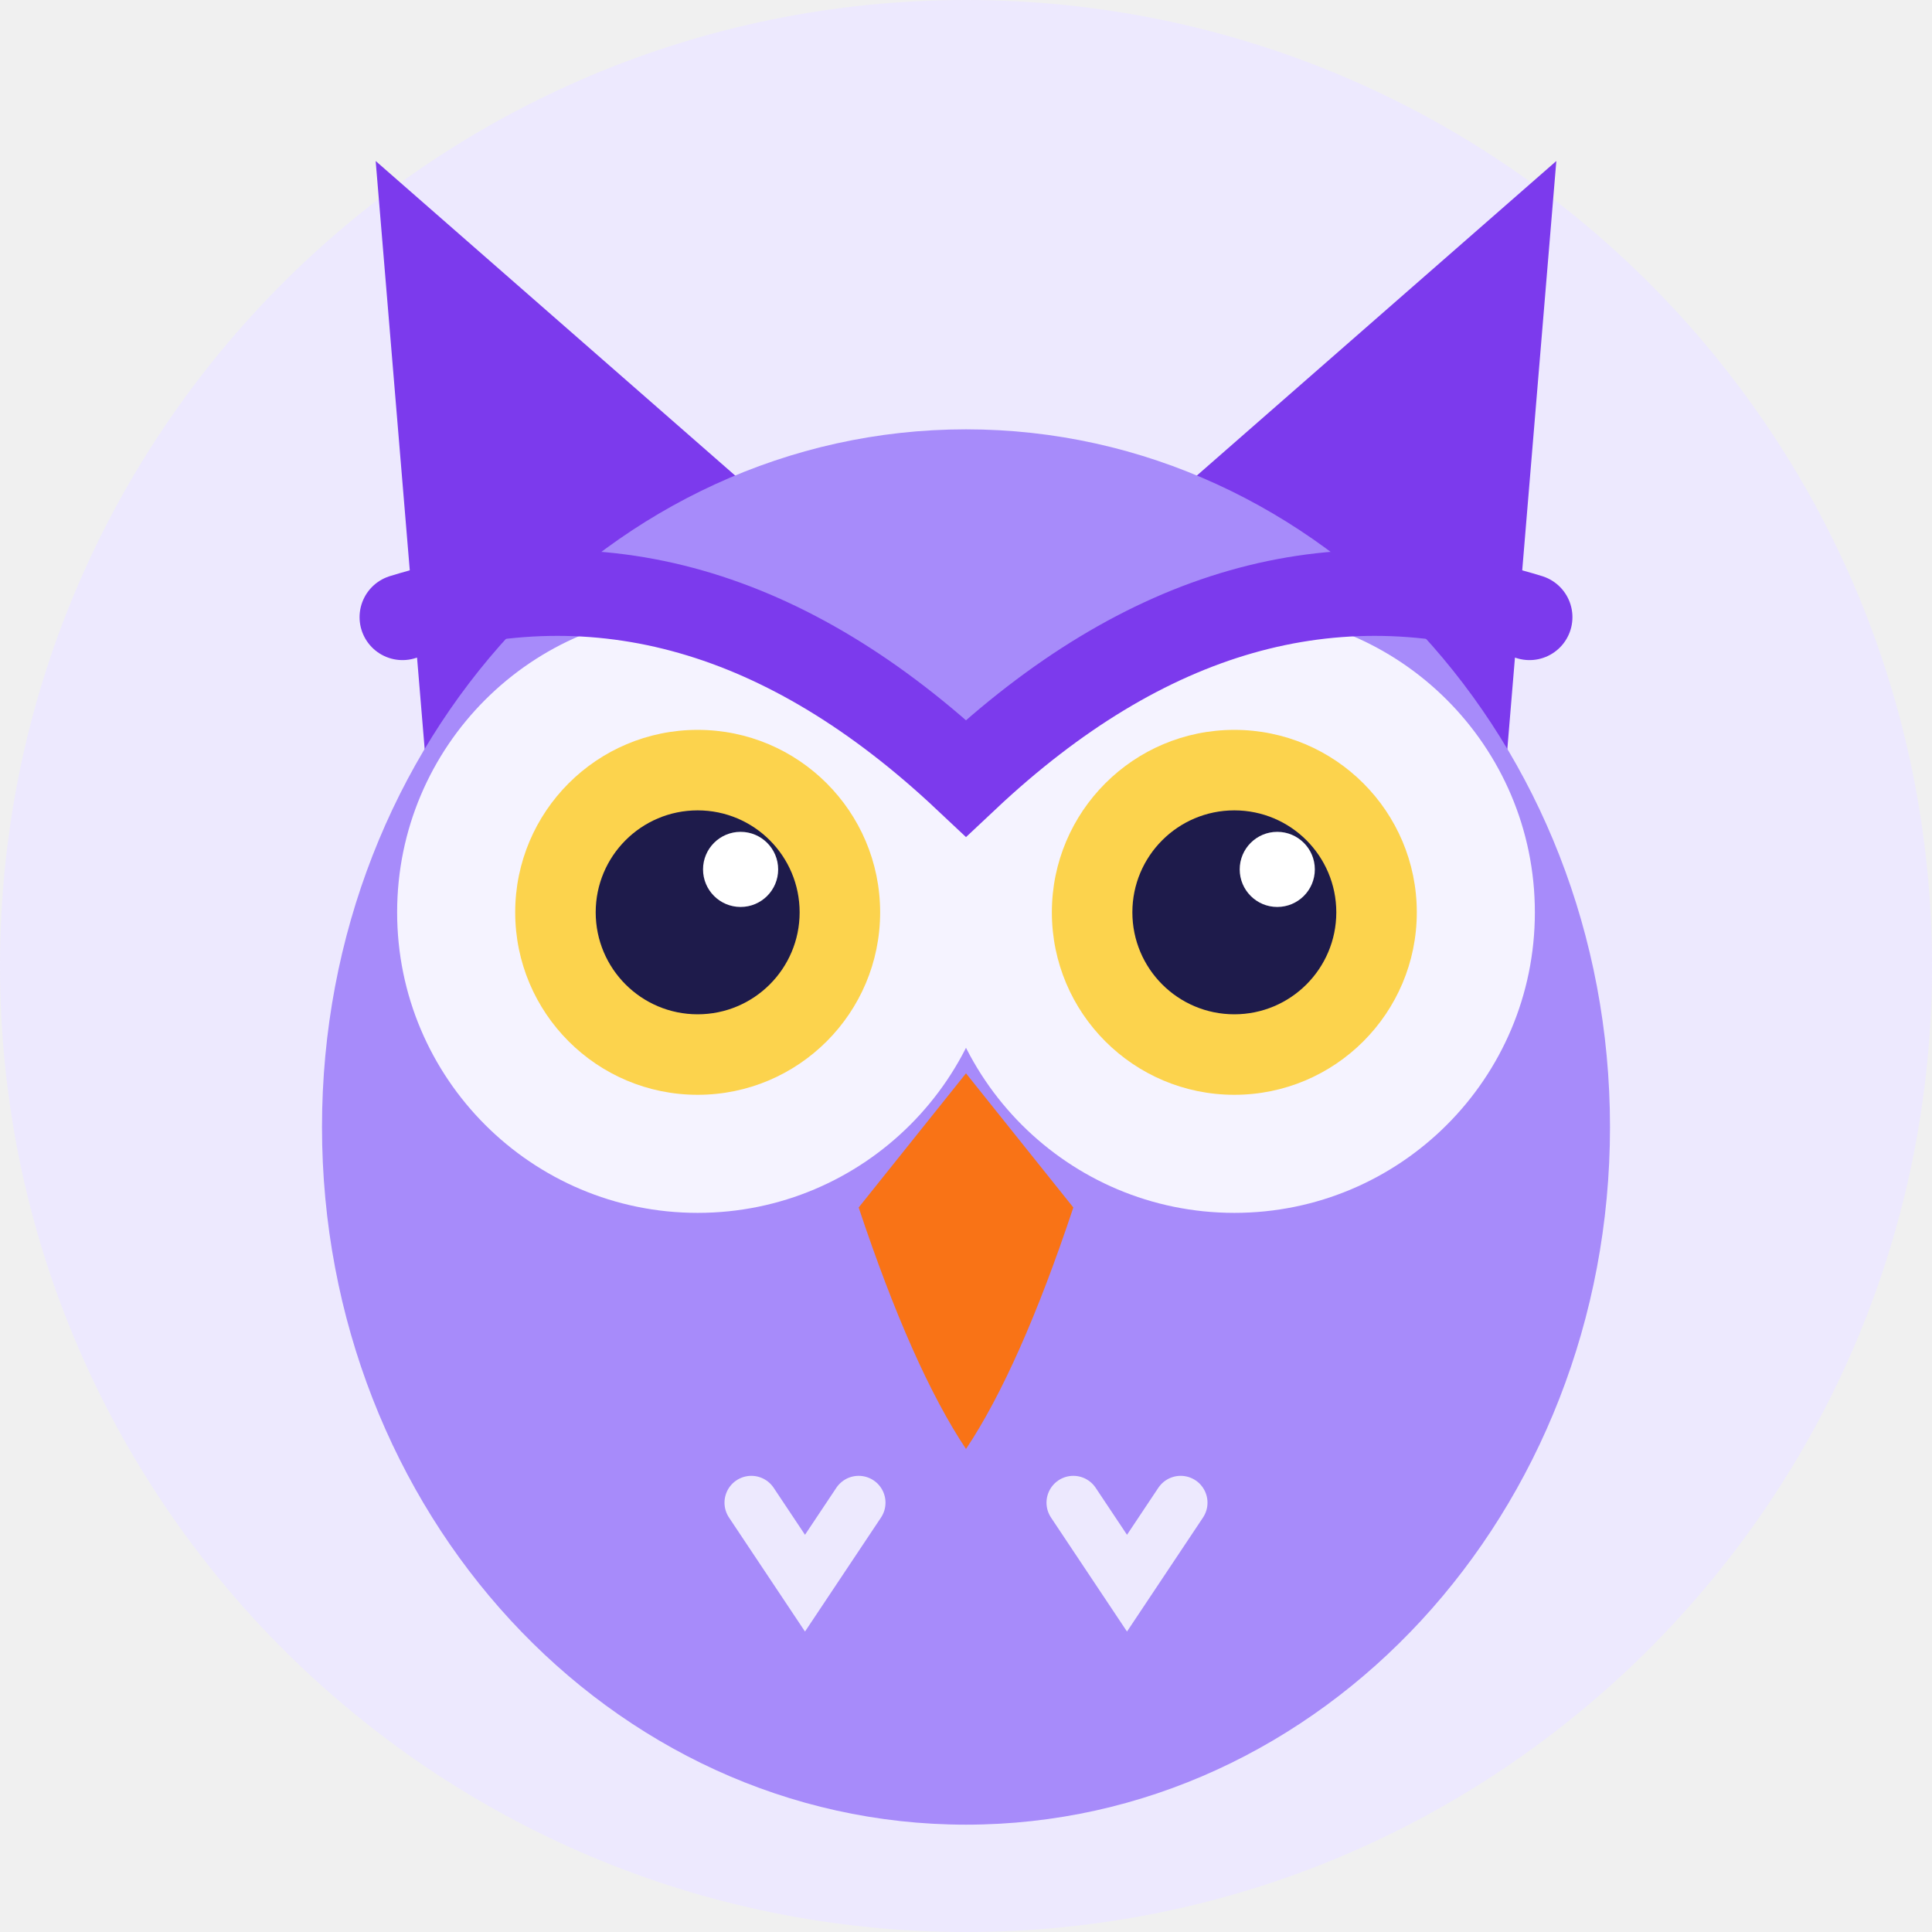
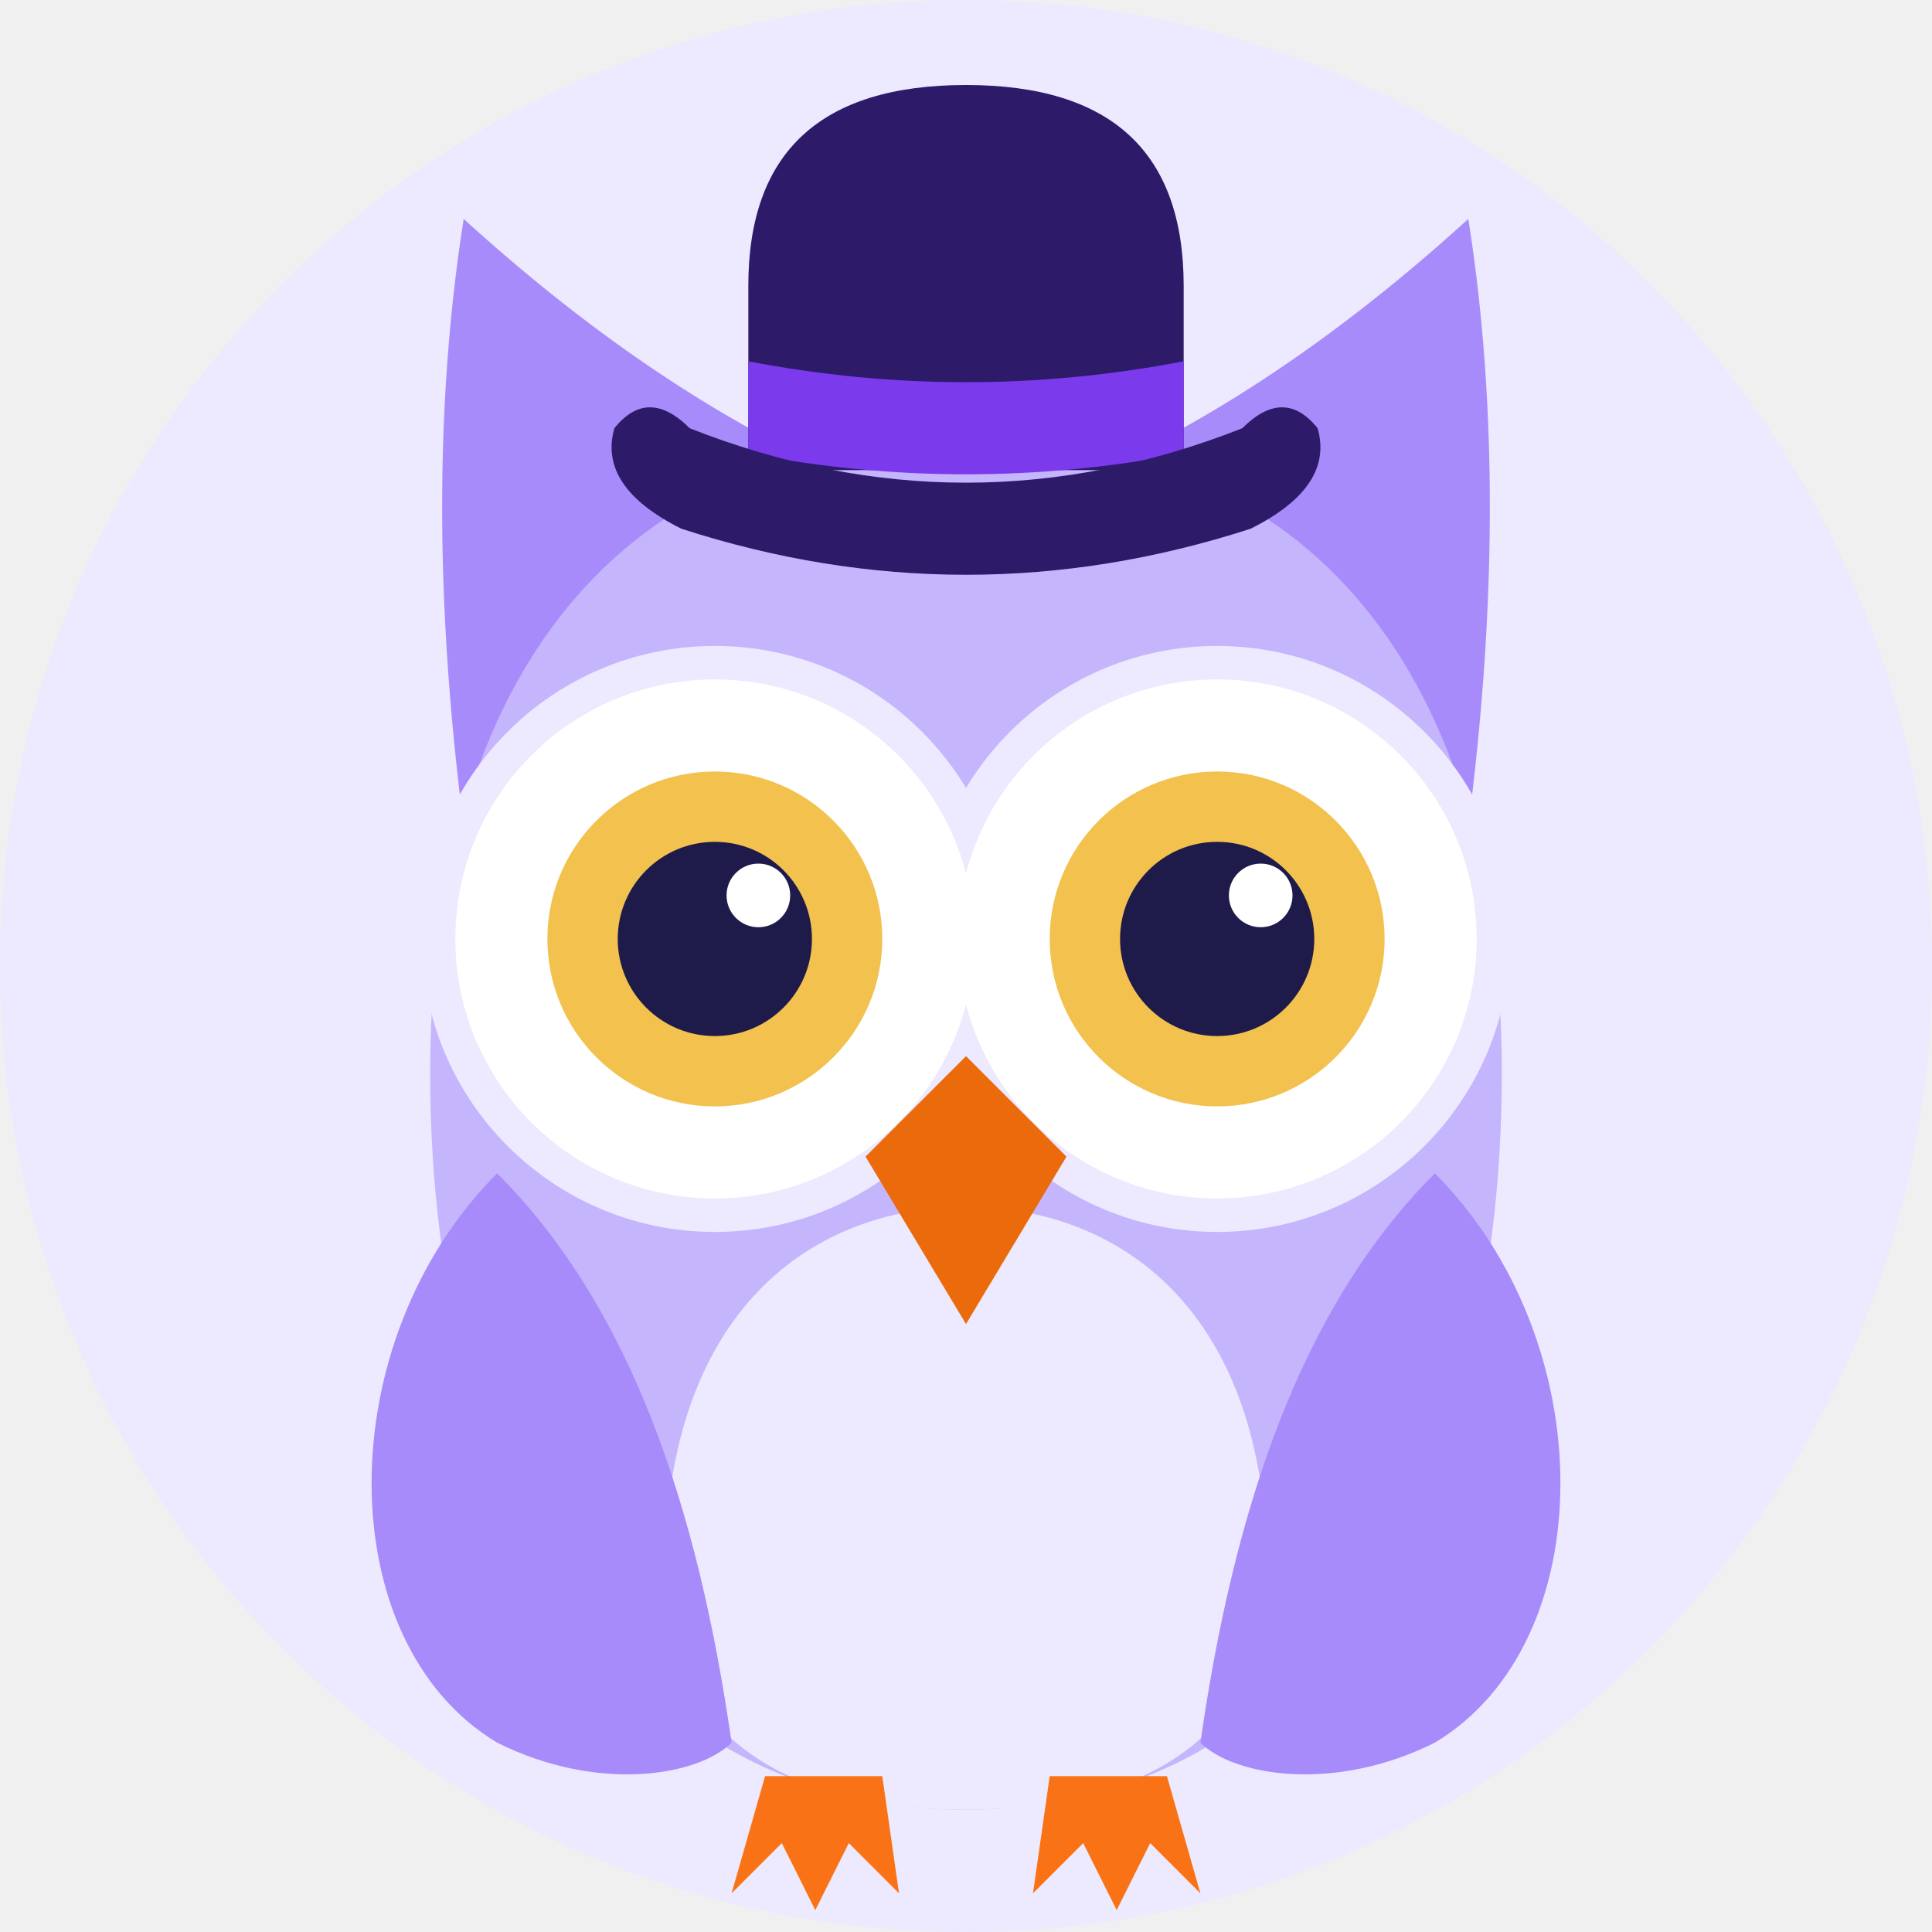
- <svg xmlns="http://www.w3.org/2000/svg" viewBox="0 0 36 36" width="36" height="36" fill="none">
-   <circle cx="18" cy="18" r="18" fill="#EDE9FE" />
-   <path d="M8 15 L7 3 L15 10 Z" fill="#7C3AED" />
-   <path d="M28 15 L29 3 L21 10 Z" fill="#7C3AED" />
-   <ellipse cx="18" cy="21" rx="12" ry="13" fill="#A78BFA" />
-   <circle cx="13" cy="17" r="5.6" fill="#F5F3FF" />
-   <circle cx="23" cy="17" r="5.6" fill="#F5F3FF" />
-   <path d="M7.5 11.5 Q13 9.8 18 14.5 Q23 9.8 28.5 11.5" stroke="#7C3AED" stroke-width="1.6" stroke-linecap="round" fill="none" />
-   <circle cx="13" cy="17" r="3.4" fill="#FCD34D" />
-   <circle cx="23" cy="17" r="3.4" fill="#FCD34D" />
-   <circle cx="13" cy="17" r="1.9" fill="#1E1B4B" />
-   <circle cx="23" cy="17" r="1.9" fill="#1E1B4B" />
-   <circle cx="13.8" cy="16.2" r="0.7" fill="white" />
-   <circle cx="23.8" cy="16.2" r="0.7" fill="white" />
-   <path d="M18 20 L16 22.5 Q17 25.5 18 27 Q19 25.5 20 22.5 Z" fill="#F97316" />
-   <path d="M14 28 L15 29.5 L16 28 M20 28 L21 29.5 L22 28" stroke="#EDE9FE" stroke-width="1" stroke-linecap="round" fill="none" />
+ <svg xmlns="http://www.w3.org/2000/svg" viewBox="0 0 120 120" width="120" height="120" fill="none">
+   <circle cx="60" cy="60" r="60" fill="#EDE9FE" />
+   <g transform="translate(8 -2) scale(1.04)">
+     <path d="M 21 58 Q 17 34 20 15 Q 31 25 42 30 Z" fill="#A78BFA" />
+     <path d="M 79 58 Q 83 34 80 15 Q 69 25 58 30 Z" fill="#A78BFA" />
+     <path d="M 50 28 C 72 28 82 44 82 66 C 82 92 70 110 50 110 C 30 110 18 92 18 66 C 18 44 28 28 50 28 Z" fill="#C4B5FD" />
+     <path d="M 32 96 C 32 80 41 74 50 74 C 59 74 68 80 68 96 C 68 106 60 110 50 110 C 40 110 32 106 32 96 Z" fill="#EDE9FE" />
+     <circle cx="35" cy="58" r="17.5" fill="#EDE9FE" />
+     <circle cx="65" cy="58" r="17.5" fill="#EDE9FE" />
+     <circle cx="35" cy="58" r="15.5" fill="white" />
+     <circle cx="65" cy="58" r="15.5" fill="white" />
+     <circle cx="35" cy="58" r="10" fill="#F2C14E" />
+     <circle cx="65" cy="58" r="10" fill="#F2C14E" />
+     <circle cx="35" cy="58" r="5.8" fill="#1E1B4B" />
+     <circle cx="65" cy="58" r="5.8" fill="#1E1B4B" />
+     <circle cx="37.6" cy="55.4" r="1.9" fill="white" />
+     <circle cx="67.6" cy="55.4" r="1.9" fill="white" />
+     <path d="M 50 65 L 44 71 L 50 81 L 56 71 Z" fill="#EA6A0C" />
+     <path d="M 22 72 C 12 82 12 100 22 106 C 28 109 34 108 36 106 C 34 92 30 80 22 72 Z" fill="#A78BFA" />
+     <path d="M 78 72 C 88 82 88 100 78 106 C 72 109 66 108 64 106 C 66 92 70 80 78 72 Z" fill="#A78BFA" />
+     <g fill="#F97316">
+       <path d="M 38 108 L 36 115 L 39 112 L 41 116 L 43 112 L 46 115 L 45 108 Z" />
+       <path d="M 55 108 L 54 115 L 57 112 L 59 116 L 61 112 L 64 115 L 62 108 Z" />
+     </g>
+     <path d="M 37 30 L 37 19 Q 37 7 50 7 Q 63 7 63 19 L 63 30 Z" fill="#2D1B69" />
+     <path d="M 37 23.5 Q 50 26 63 23.5 L 63 29 Q 50 31.5 37 29 Z" fill="#7C3AED" />
+     <path d="M 29 27.5 Q 31 25 33.5 27.5 Q 50 34 66.5 27.5 Q 69 25 71 27.5 Q 72 31 67 33.5 Q 50 39 33 33.5 Q 28 31 29 27.5 Z" fill="#2D1B69" />
+   </g>
</svg>
